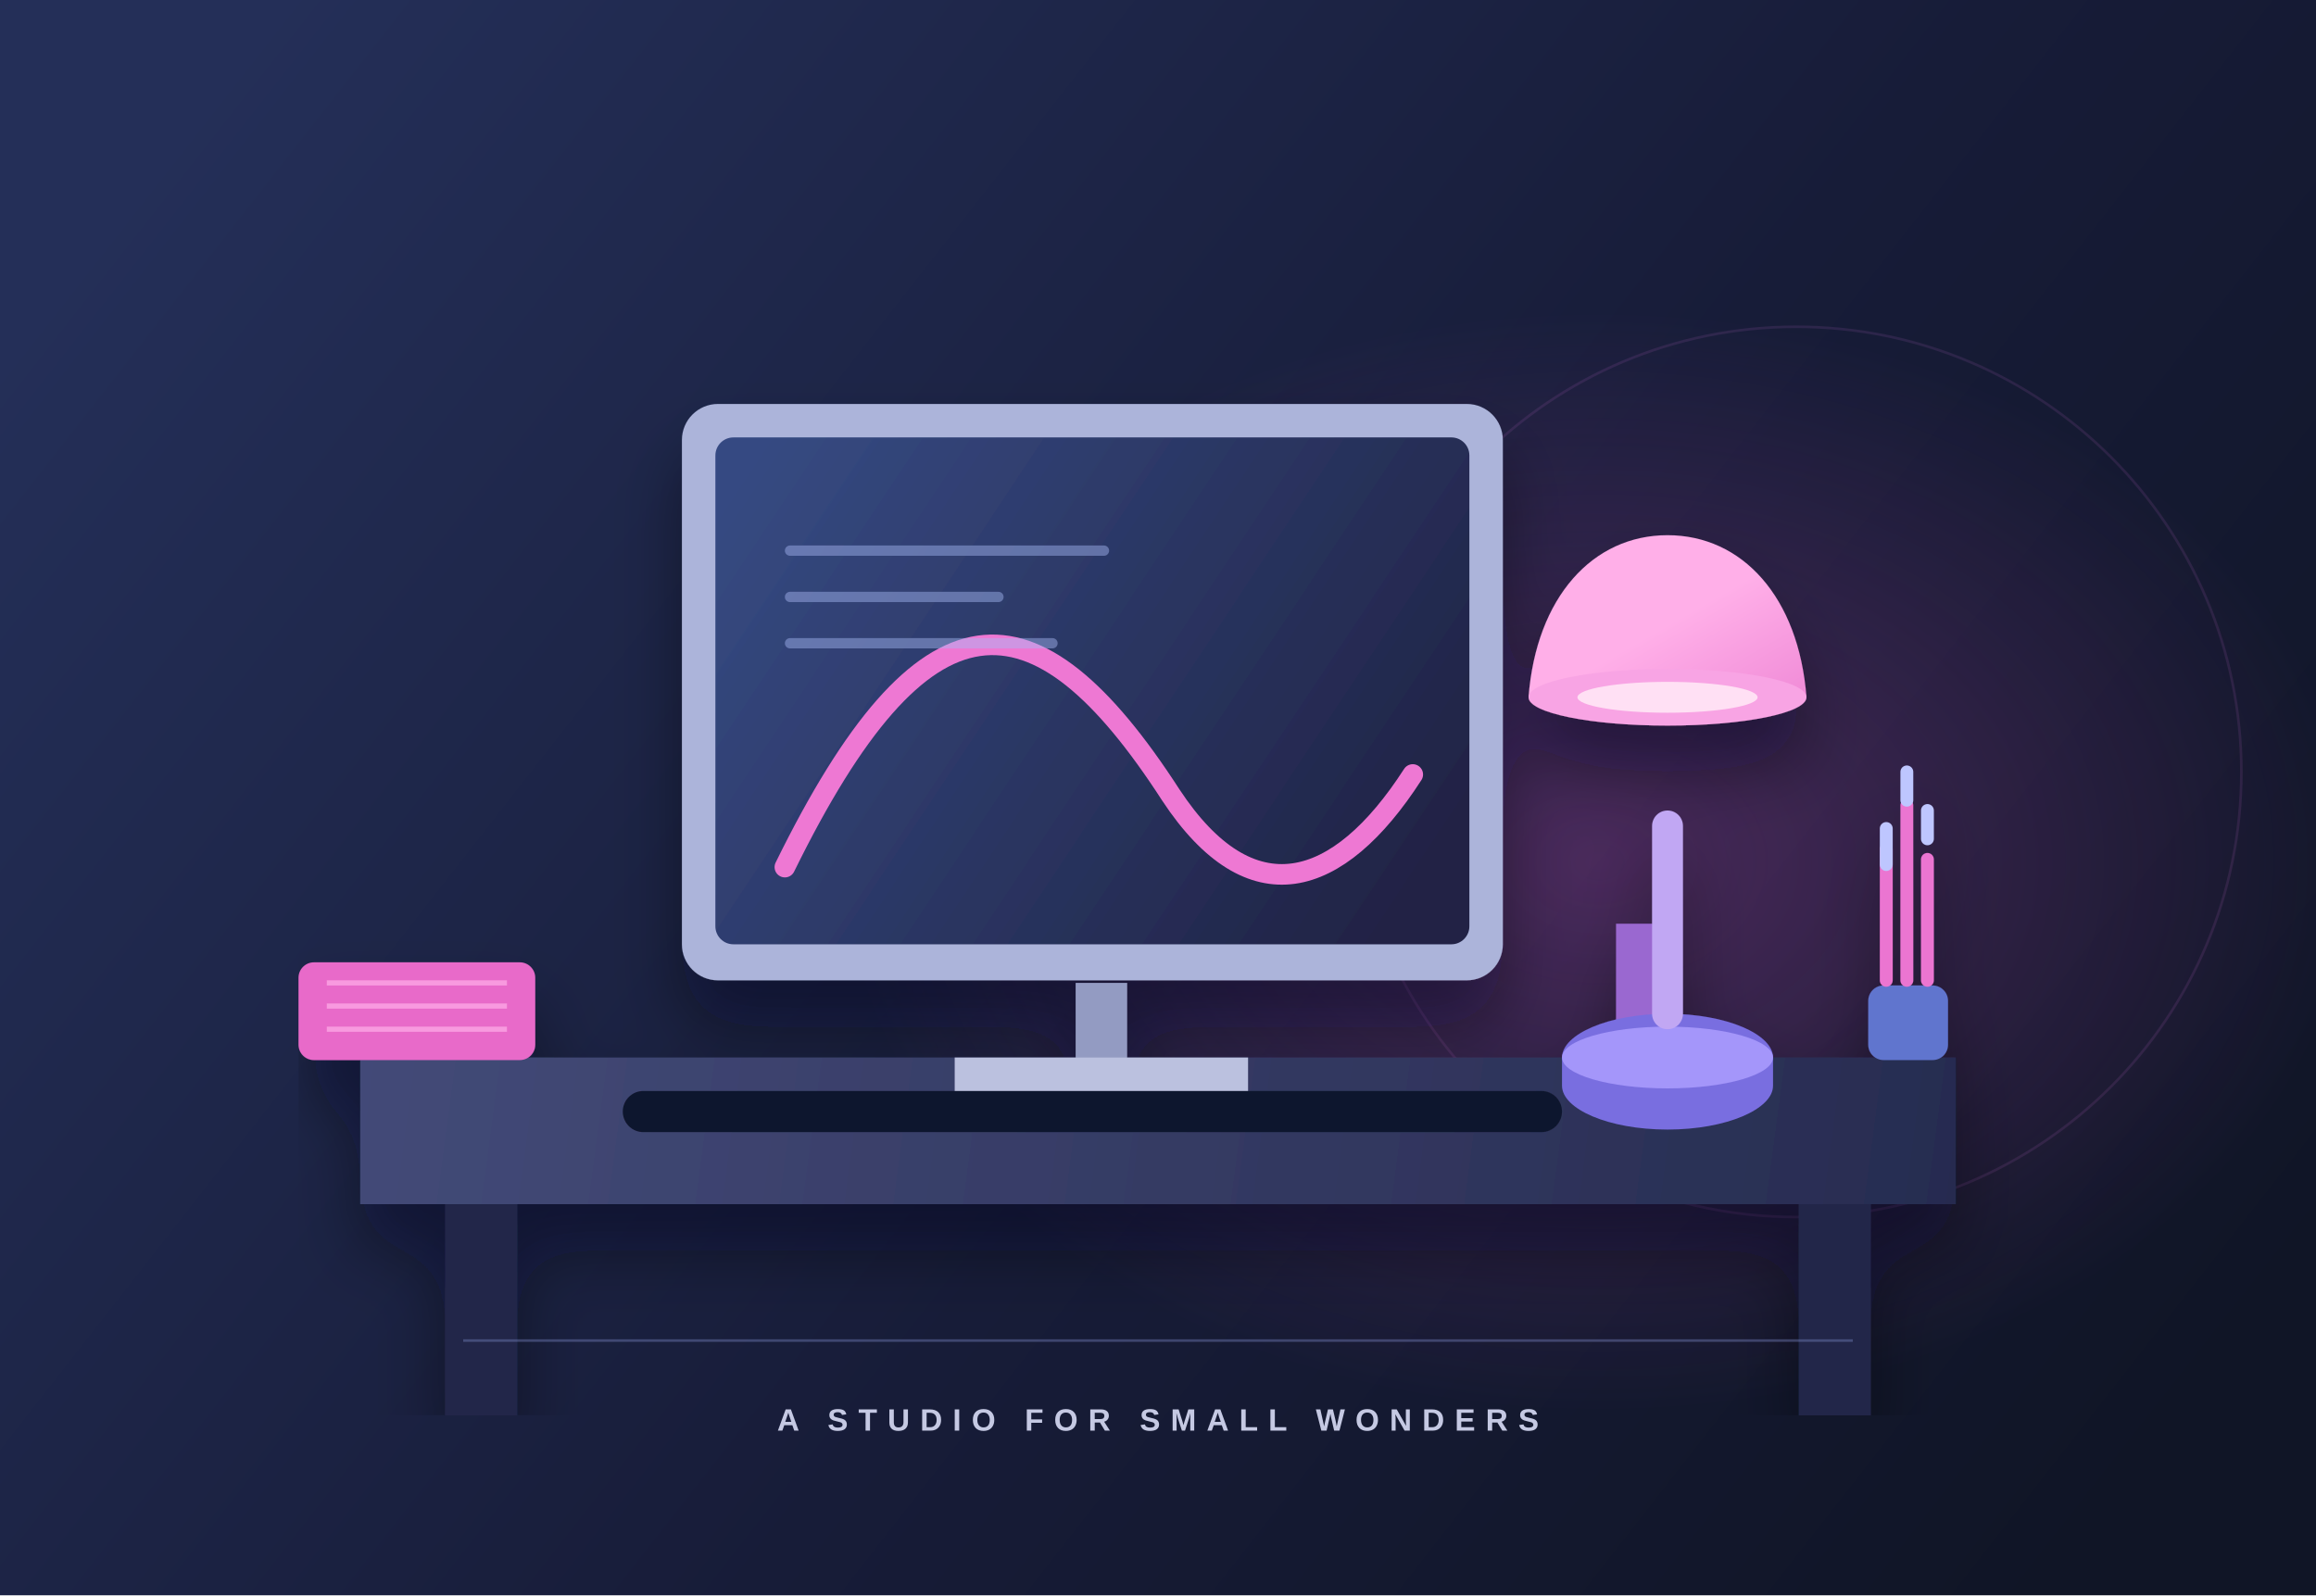
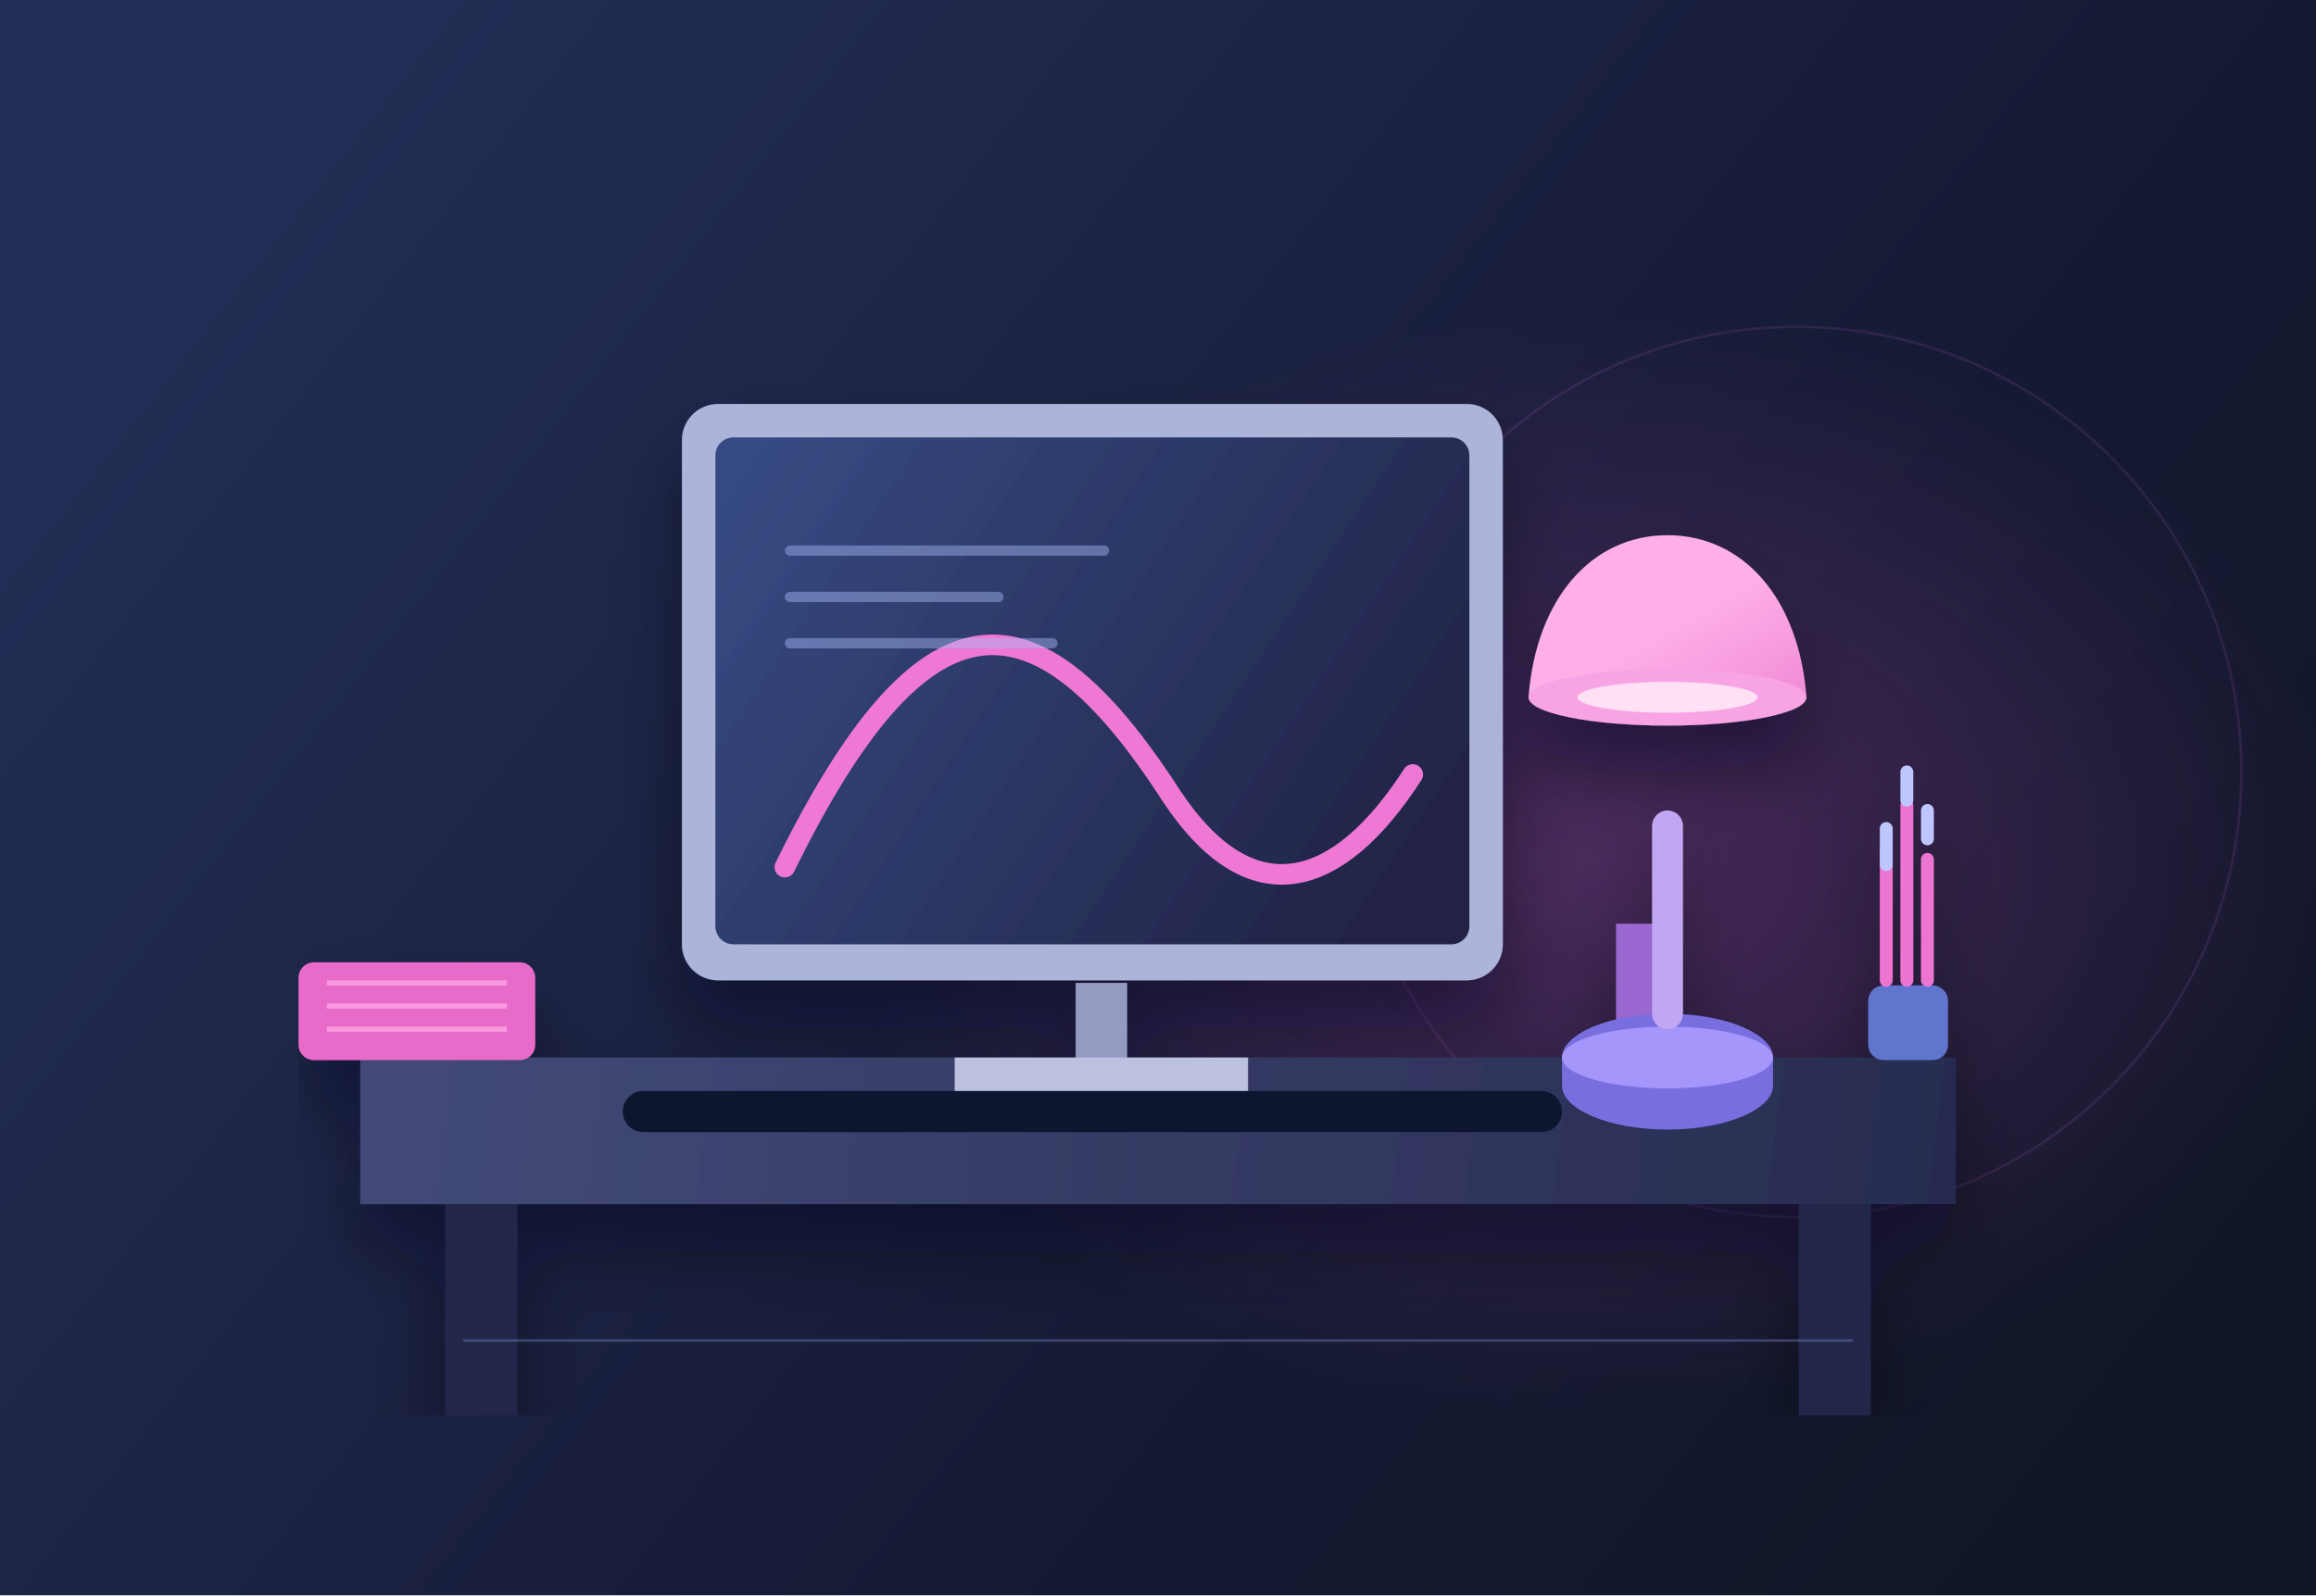
<svg xmlns="http://www.w3.org/2000/svg" viewBox="0 0 900 620" fill="none">
  <defs>
    <linearGradient id="bg" x1="78" y1="37" x2="805" y2="606" gradientUnits="userSpaceOnUse">
      <stop stop-color="#242f58" />
      <stop offset=".57" stop-color="#171c38" />
      <stop offset="1" stop-color="#101526" />
    </linearGradient>
    <linearGradient id="screen" x1="291" y1="180" x2="545" y2="349" gradientUnits="userSpaceOnUse">
      <stop stop-color="#364a82" />
      <stop offset="1" stop-color="#202345" />
    </linearGradient>
    <linearGradient id="lamp" x1="672" y1="229" x2="739" y2="346" gradientUnits="userSpaceOnUse">
      <stop stop-color="#ffafe8" />
      <stop offset="1" stop-color="#d850bc" />
    </linearGradient>
    <linearGradient id="desk" x1="122" y1="409" x2="776" y2="496" gradientUnits="userSpaceOnUse">
      <stop stop-color="#444b79" />
      <stop offset="1" stop-color="#262b4f" />
    </linearGradient>
    <radialGradient id="light" cx="0" cy="0" r="1" gradientTransform="matrix(0 215 -296 0 622 335)" gradientUnits="userSpaceOnUse">
      <stop stop-color="#d853c6" stop-opacity=".27" />
      <stop offset="1" stop-color="#d853c6" stop-opacity="0" />
    </radialGradient>
    <filter id="shadow" x="116" y="98" width="681" height="452" color-interpolation-filters="sRGB" filterUnits="userSpaceOnUse">
      <feDropShadow dx="0" dy="18" stdDeviation="13" flood-color="#090b1c" flood-opacity=".4" />
    </filter>
  </defs>
  <rect width="900" height="620" fill="url(#bg)" />
  <rect width="900" height="620" fill="url(#light)" />
  <circle cx="698" cy="300" r="173" stroke="#d273df" stroke-opacity=".12" />
  <g filter="url(#shadow)">
    <path d="M140 411h620v57H140z" fill="url(#desk)" />
    <path d="M173 468h28v112h-28zm526 0h28v112h-28z" fill="#222849" />
    <rect x="265" y="157" width="319" height="224" rx="14" fill="#acb4da" />
    <rect x="278" y="170" width="293" height="197" rx="7" fill="url(#screen)" />
    <path d="M305 337c54-110 97-110 150-28 31 47 65 37 94-8" stroke="#ee78d3" stroke-width="8" stroke-linecap="round" />
    <path d="M307 214h122m-122 18h81m-81 18h102" stroke="#a7b9f5" stroke-opacity=".45" stroke-width="4" stroke-linecap="round" />
    <path d="M418 382h20v30h-20z" fill="#939bc2" />
    <path d="M371 411h114v14H371z" fill="#bbc1df" />
    <rect x="242" y="424" width="365" height="16" rx="8" fill="#11182e" />
    <path d="M628 359h18v53h-18z" fill="#9a68d0" />
    <path d="M594 271c3-39 25-63 54-63s51 24 54 63H594Z" fill="url(#lamp)" />
    <ellipse cx="648" cy="271" rx="54" ry="11" fill="#f8a4e4" />
    <ellipse cx="648" cy="271" rx="35" ry="6" fill="#ffe0f4" />
    <path d="M607 411c0-9 18-17 41-17s41 8 41 17v11c0 9-18 17-41 17s-41-8-41-17v-11Z" fill="#796ee0" />
    <ellipse cx="648" cy="411" rx="41" ry="12" fill="#a496fa" />
    <path d="M648 394v-73" stroke="#c1a7f3" stroke-width="12" stroke-linecap="round" />
    <rect x="116" y="374" width="92" height="38" rx="6" fill="#e86bc9" />
    <path d="M127 382h70m-70 9h70m-70 9h70" stroke="#ffafe9" stroke-opacity=".7" stroke-width="2" />
    <rect x="726" y="383" width="31" height="29" rx="6" fill="#6175ce" />
    <path d="M733 381v-51m8 51v-68m8 68v-47" stroke="#eb75d1" stroke-width="5" stroke-linecap="round" />
    <path d="M733 336v-14m8-11v-11m8 26v-11" stroke="#bec6ff" stroke-width="5" stroke-linecap="round" />
  </g>
  <path d="M180 521h540" stroke="#7984c4" stroke-opacity=".4" />
-   <text x="450" y="556" fill="#c5c9e3" font-family="Arial, sans-serif" font-size="12" font-weight="700" letter-spacing="4" text-anchor="middle">A STUDIO FOR SMALL WONDERS</text>
</svg>
